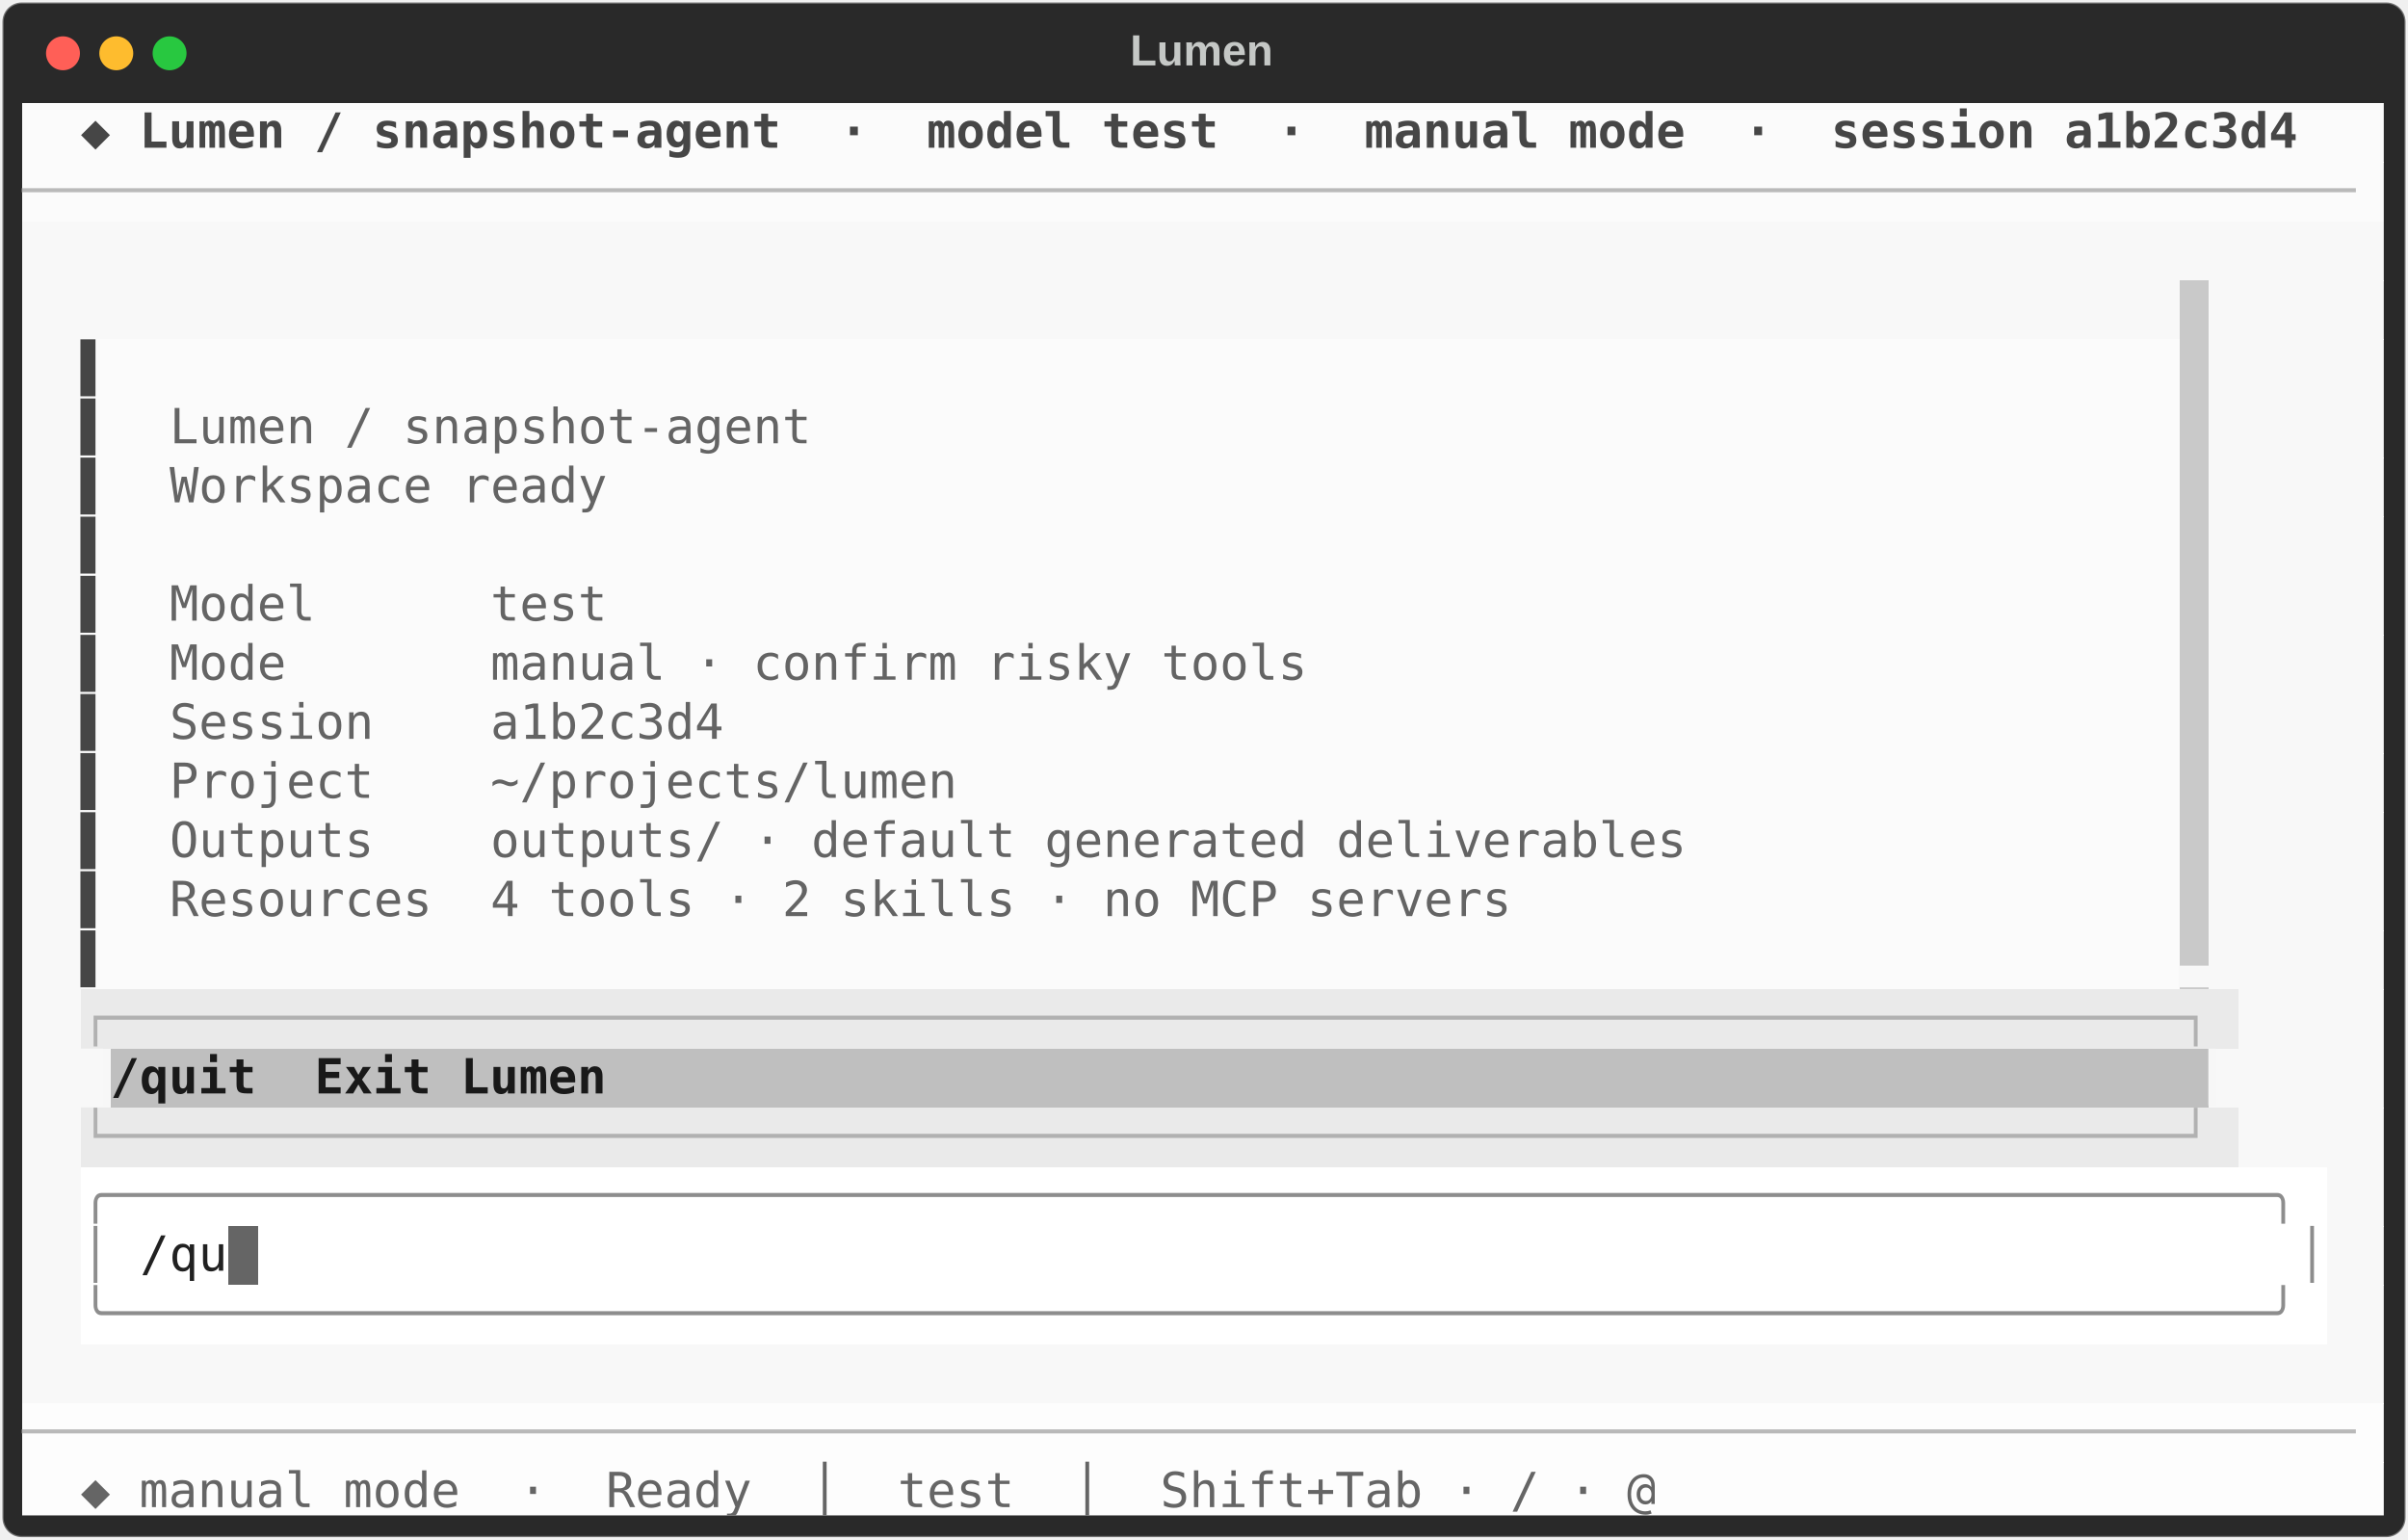
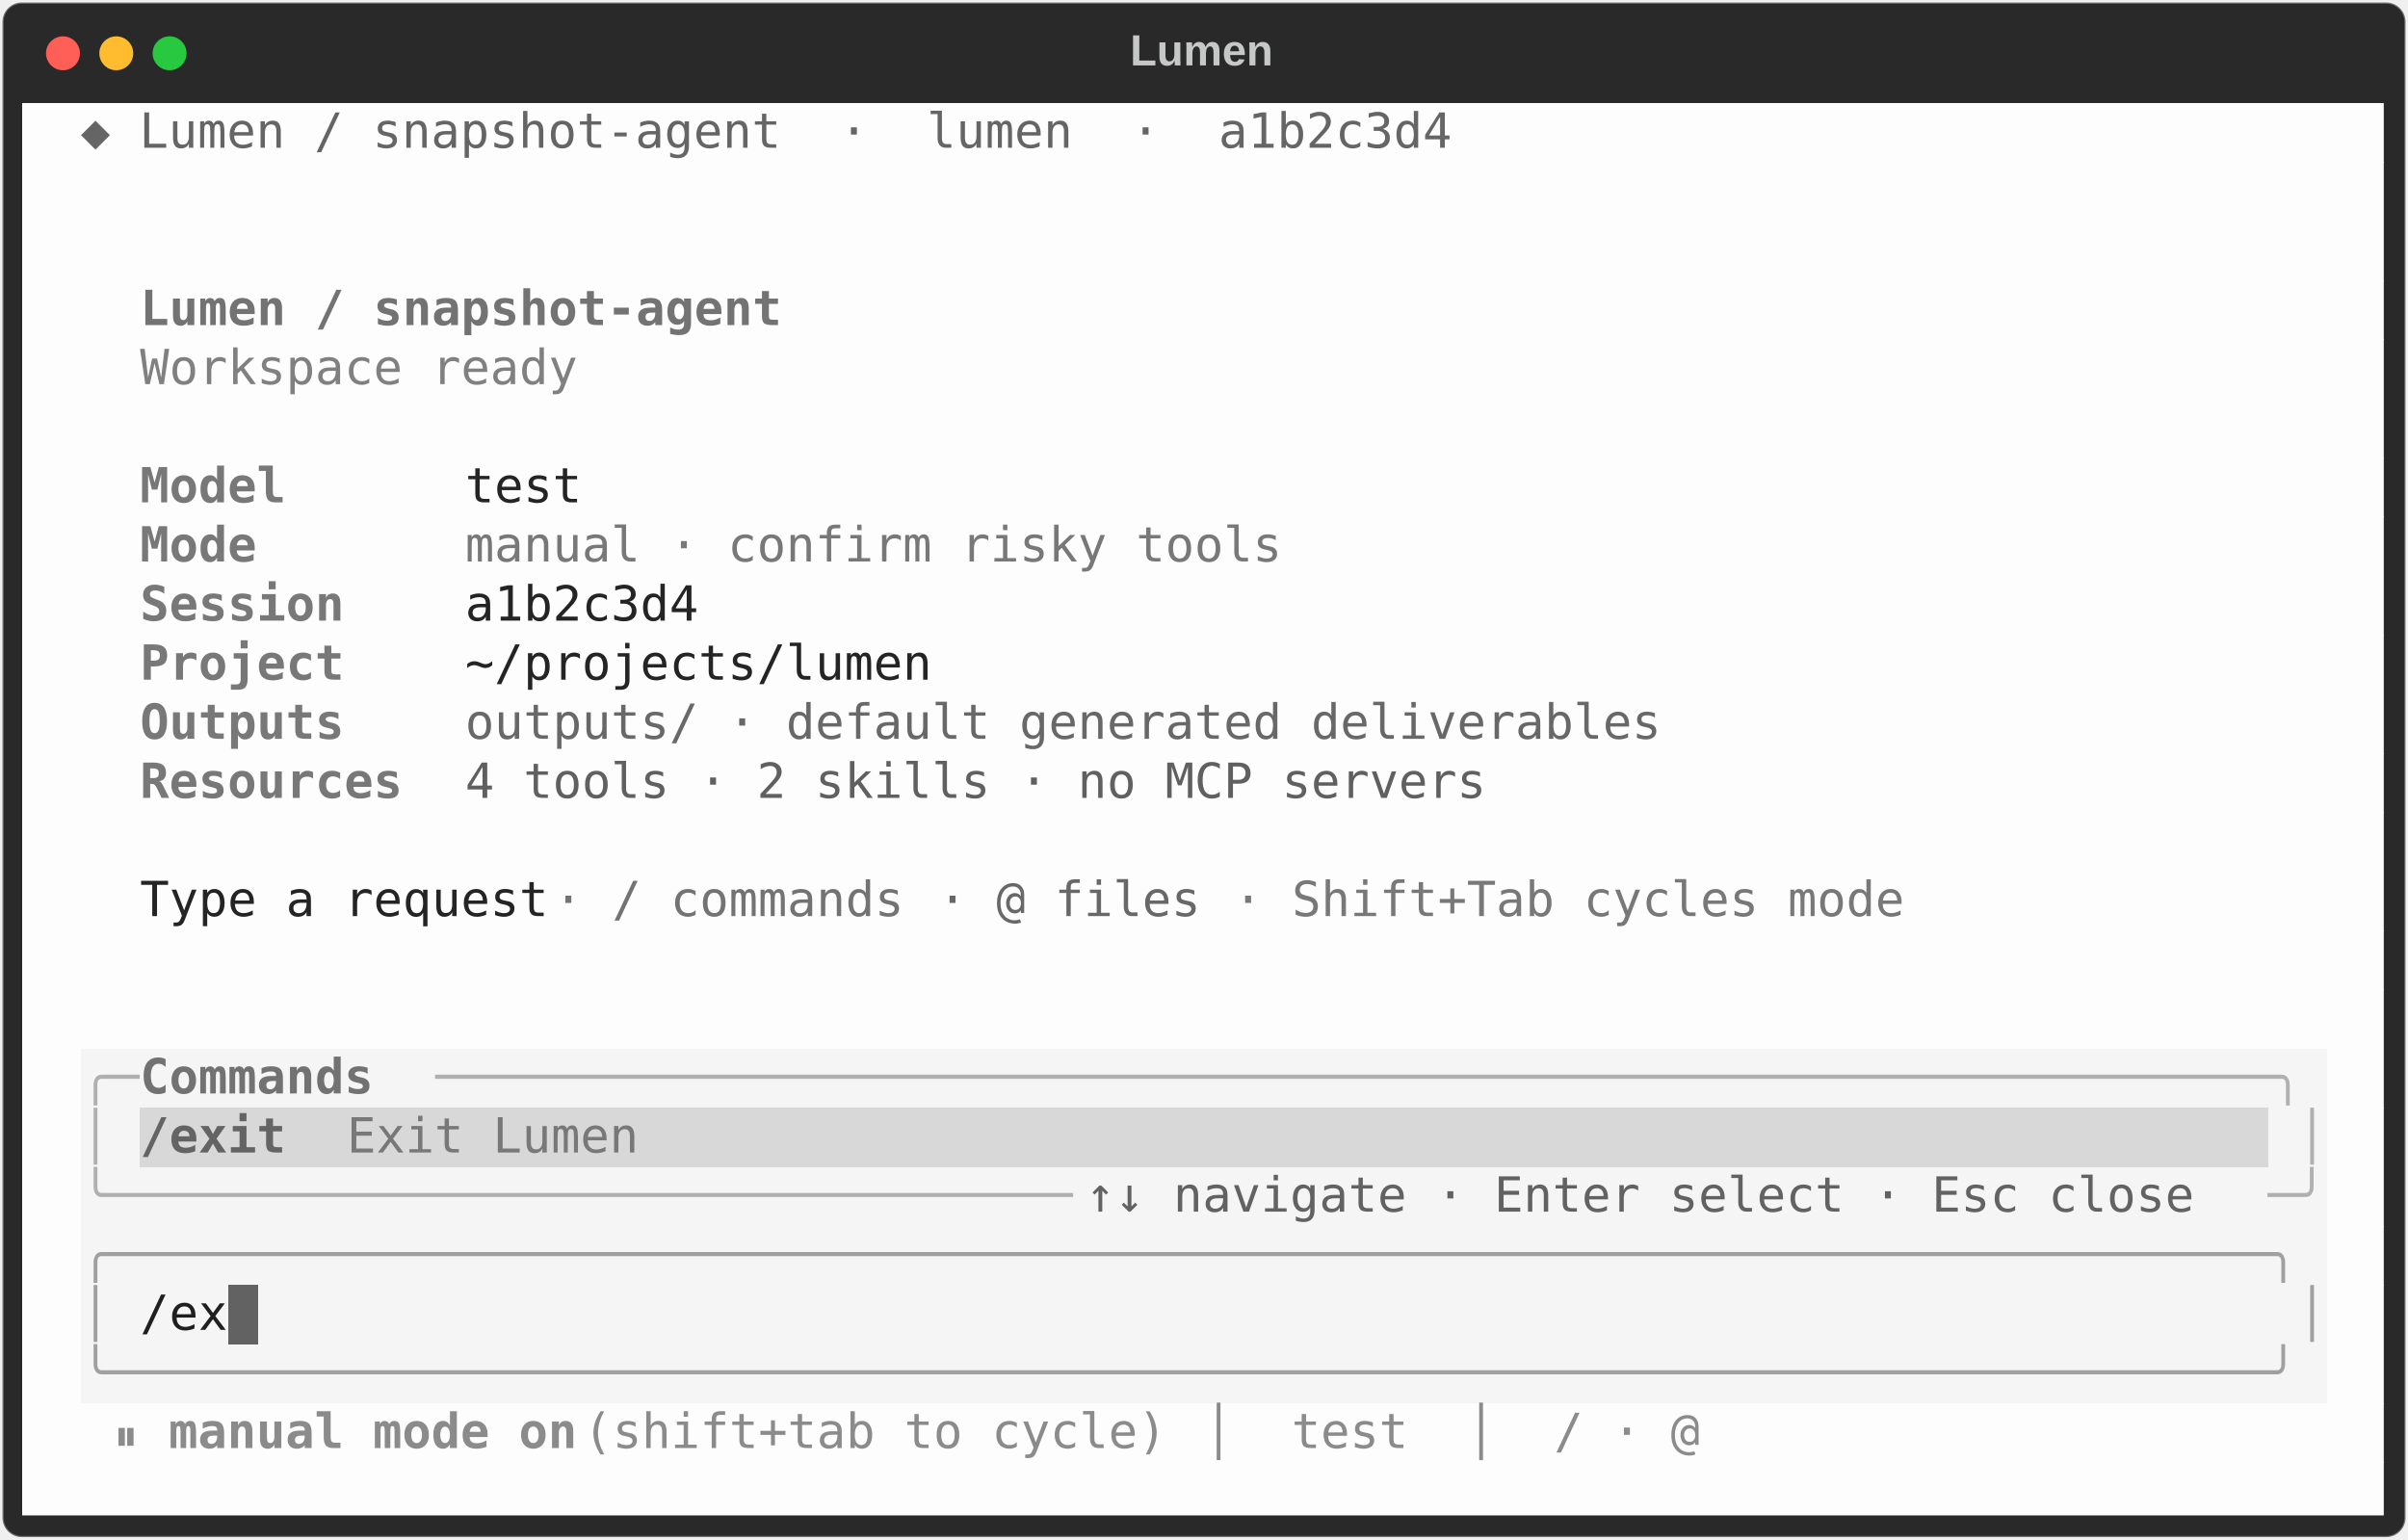
<svg xmlns="http://www.w3.org/2000/svg" class="rich-terminal" viewBox="0 0 994 635.6">
  <style>

    @font-face {
        font-family: "Fira Code";
        src: local("FiraCode-Regular"),
                url("https://cdnjs.cloudflare.com/ajax/libs/firacode/6.2.0/woff2/FiraCode-Regular.woff2") format("woff2"),
                url("https://cdnjs.cloudflare.com/ajax/libs/firacode/6.2.0/woff/FiraCode-Regular.woff") format("woff");
        font-style: normal;
        font-weight: 400;
    }
    @font-face {
        font-family: "Fira Code";
        src: local("FiraCode-Bold"),
                url("https://cdnjs.cloudflare.com/ajax/libs/firacode/6.2.0/woff2/FiraCode-Bold.woff2") format("woff2"),
                url("https://cdnjs.cloudflare.com/ajax/libs/firacode/6.2.0/woff/FiraCode-Bold.woff") format("woff");
        font-style: bold;
        font-weight: 700;
    }

    .terminal-matrix {
        font-family: Fira Code, monospace;
        font-size: 20px;
        line-height: 24.4px;
        font-variant-east-asian: full-width;
    }

    .terminal-title {
        font-size: 18px;
        font-weight: bold;
        font-family: arial;
    }

    .terminal-r1 { fill: #c5c8c6 }
- .terminal-r2 { fill: #464646;font-weight: bold }
- .terminal-r3 { fill: #b9b9b9 }
- .terminal-r4 { fill: #f8f8f8 }
- .terminal-r5 { fill: #464646 }
- .terminal-r6 { fill: #646464 }
- .terminal-r7 { fill: #b1b1b1 }
- .terminal-r8 { fill: #191919;font-weight: bold }
- .terminal-r9 { fill: #f7f7f7 }
- .terminal-r10 { fill: #8d8d8d }
- .terminal-r11 { fill: #212121 }
- .terminal-r12 { fill: #efefef }
- .terminal-r13 { fill: #656565 }
+ .terminal-r2 { fill: #656565 }
+ .terminal-r3 { fill: #737373;font-weight: bold }
+ .terminal-r4 { fill: #808080 }
+ .terminal-r5 { fill: #787878;font-weight: bold }
+ .terminal-r6 { fill: #242424 }
+ .terminal-r7 { fill: #787878 }
+ .terminal-r8 { fill: #686868 }
+ .terminal-r9 { fill: #606060 }
+ .terminal-r10 { fill: #737373 }
+ .terminal-r11 { fill: #b0b0b0 }
+ .terminal-r12 { fill: #727272;font-weight: bold }
+ .terminal-r13 { fill: #646464;font-weight: bold }
+ .terminal-r14 { fill: #1b1b1b }
+ .terminal-r15 { fill: #626262 }
+ .terminal-r16 { fill: #a0a0a0 }
+ .terminal-r17 { fill: #1f1f1f }
+ .terminal-r18 { fill: #efefef }
+ .terminal-r19 { fill: #8b8b8b;font-weight: bold }
+ .terminal-r20 { fill: #8b8b8b }
    </style>
  <defs>
    <clipPath id="terminal-clip-terminal">
      <rect x="0" y="0" width="975.0" height="584.6" />
    </clipPath>
    <clipPath id="terminal-line-0">
      <rect x="0" y="1.5" width="976" height="24.65" />
    </clipPath>
    <clipPath id="terminal-line-1">
      <rect x="0" y="25.9" width="976" height="24.65" />
    </clipPath>
    <clipPath id="terminal-line-2">
      <rect x="0" y="50.3" width="976" height="24.65" />
    </clipPath>
    <clipPath id="terminal-line-3">
      <rect x="0" y="74.7" width="976" height="24.65" />
    </clipPath>
    <clipPath id="terminal-line-4">
      <rect x="0" y="99.1" width="976" height="24.65" />
    </clipPath>
    <clipPath id="terminal-line-5">
      <rect x="0" y="123.5" width="976" height="24.65" />
    </clipPath>
    <clipPath id="terminal-line-6">
      <rect x="0" y="147.9" width="976" height="24.65" />
    </clipPath>
    <clipPath id="terminal-line-7">
      <rect x="0" y="172.3" width="976" height="24.65" />
    </clipPath>
    <clipPath id="terminal-line-8">
      <rect x="0" y="196.7" width="976" height="24.65" />
    </clipPath>
    <clipPath id="terminal-line-9">
      <rect x="0" y="221.1" width="976" height="24.65" />
    </clipPath>
    <clipPath id="terminal-line-10">
      <rect x="0" y="245.5" width="976" height="24.65" />
    </clipPath>
    <clipPath id="terminal-line-11">
      <rect x="0" y="269.9" width="976" height="24.65" />
    </clipPath>
    <clipPath id="terminal-line-12">
      <rect x="0" y="294.3" width="976" height="24.65" />
    </clipPath>
    <clipPath id="terminal-line-13">
      <rect x="0" y="318.7" width="976" height="24.65" />
    </clipPath>
    <clipPath id="terminal-line-14">
      <rect x="0" y="343.1" width="976" height="24.65" />
    </clipPath>
    <clipPath id="terminal-line-15">
      <rect x="0" y="367.5" width="976" height="24.65" />
    </clipPath>
    <clipPath id="terminal-line-16">
      <rect x="0" y="391.9" width="976" height="24.65" />
    </clipPath>
    <clipPath id="terminal-line-17">
      <rect x="0" y="416.3" width="976" height="24.65" />
    </clipPath>
    <clipPath id="terminal-line-18">
      <rect x="0" y="440.7" width="976" height="24.65" />
    </clipPath>
    <clipPath id="terminal-line-19">
      <rect x="0" y="465.1" width="976" height="24.65" />
    </clipPath>
    <clipPath id="terminal-line-20">
      <rect x="0" y="489.5" width="976" height="24.65" />
    </clipPath>
    <clipPath id="terminal-line-21">
      <rect x="0" y="513.9" width="976" height="24.65" />
    </clipPath>
    <clipPath id="terminal-line-22">
      <rect x="0" y="538.3" width="976" height="24.65" />
    </clipPath>
  </defs>
  <rect fill="#292929" stroke="rgba(255,255,255,0.35)" stroke-width="1" x="1" y="1" width="992" height="633.6" rx="8" />
  <text class="terminal-title" fill="#c5c8c6" text-anchor="middle" x="496" y="27">Lumen</text>
  <g transform="translate(26,22)">
    <circle cx="0" cy="0" r="7" fill="#ff5f57" />
    <circle cx="22" cy="0" r="7" fill="#febc2e" />
    <circle cx="44" cy="0" r="7" fill="#28c840" />
  </g>
  <g transform="translate(9, 41)" clip-path="url(#terminal-clip-terminal)">
-     <rect fill="#fbfbfb" x="0" y="1.5" width="24.4" height="24.65" shape-rendering="crispEdges" />
-     <rect fill="#fbfbfb" x="24.4" y="1.5" width="927.2" height="24.65" shape-rendering="crispEdges" />
-     <rect fill="#fbfbfb" x="951.6" y="1.5" width="24.4" height="24.65" shape-rendering="crispEdges" />
-     <rect fill="#fbfbfb" x="0" y="25.9" width="976" height="24.65" shape-rendering="crispEdges" />
-     <rect fill="#f8f8f8" x="0" y="50.3" width="976" height="24.65" shape-rendering="crispEdges" />
-     <rect fill="#f8f8f8" x="0" y="74.7" width="890.6" height="24.65" shape-rendering="crispEdges" />
-     <rect fill="#c9c9c9" x="890.6" y="74.7" width="12.2" height="24.65" shape-rendering="crispEdges" />
-     <rect fill="#f8f8f8" x="902.8" y="74.7" width="73.2" height="24.65" shape-rendering="crispEdges" />
-     <rect fill="#f8f8f8" x="0" y="99.1" width="24.4" height="24.65" shape-rendering="crispEdges" />
-     <rect fill="#fbfbfb" x="24.4" y="99.1" width="12.2" height="24.65" shape-rendering="crispEdges" />
-     <rect fill="#fbfbfb" x="36.6" y="99.1" width="854" height="24.65" shape-rendering="crispEdges" />
-     <rect fill="#c9c9c9" x="890.6" y="99.1" width="12.2" height="24.65" shape-rendering="crispEdges" />
-     <rect fill="#f8f8f8" x="902.8" y="99.1" width="73.2" height="24.65" shape-rendering="crispEdges" />
-     <rect fill="#f8f8f8" x="0" y="123.5" width="24.4" height="24.65" shape-rendering="crispEdges" />
-     <rect fill="#fbfbfb" x="24.4" y="123.5" width="12.2" height="24.65" shape-rendering="crispEdges" />
-     <rect fill="#fbfbfb" x="36.6" y="123.5" width="24.4" height="24.65" shape-rendering="crispEdges" />
-     <rect fill="#fbfbfb" x="61" y="123.5" width="268.4" height="24.65" shape-rendering="crispEdges" />
-     <rect fill="#fbfbfb" x="329.4" y="123.5" width="561.2" height="24.65" shape-rendering="crispEdges" />
-     <rect fill="#c9c9c9" x="890.6" y="123.5" width="12.2" height="24.65" shape-rendering="crispEdges" />
-     <rect fill="#f8f8f8" x="902.8" y="123.5" width="73.2" height="24.65" shape-rendering="crispEdges" />
-     <rect fill="#f8f8f8" x="0" y="147.9" width="24.4" height="24.65" shape-rendering="crispEdges" />
-     <rect fill="#fbfbfb" x="24.4" y="147.9" width="12.2" height="24.65" shape-rendering="crispEdges" />
-     <rect fill="#fbfbfb" x="36.6" y="147.9" width="24.4" height="24.65" shape-rendering="crispEdges" />
-     <rect fill="#fbfbfb" x="61" y="147.9" width="183" height="24.65" shape-rendering="crispEdges" />
-     <rect fill="#fbfbfb" x="244" y="147.9" width="646.6" height="24.65" shape-rendering="crispEdges" />
-     <rect fill="#c9c9c9" x="890.6" y="147.9" width="12.2" height="24.65" shape-rendering="crispEdges" />
-     <rect fill="#f8f8f8" x="902.8" y="147.9" width="73.2" height="24.65" shape-rendering="crispEdges" />
-     <rect fill="#f8f8f8" x="0" y="172.3" width="24.4" height="24.65" shape-rendering="crispEdges" />
-     <rect fill="#fbfbfb" x="24.4" y="172.3" width="12.2" height="24.65" shape-rendering="crispEdges" />
-     <rect fill="#fbfbfb" x="36.6" y="172.3" width="24.4" height="24.65" shape-rendering="crispEdges" />
-     <rect fill="#fbfbfb" x="61" y="172.3" width="0" height="24.65" shape-rendering="crispEdges" />
-     <rect fill="#fbfbfb" x="61" y="172.3" width="829.6" height="24.65" shape-rendering="crispEdges" />
-     <rect fill="#c9c9c9" x="890.6" y="172.3" width="12.2" height="24.65" shape-rendering="crispEdges" />
-     <rect fill="#f8f8f8" x="902.8" y="172.3" width="73.2" height="24.65" shape-rendering="crispEdges" />
-     <rect fill="#f8f8f8" x="0" y="196.7" width="24.4" height="24.65" shape-rendering="crispEdges" />
-     <rect fill="#fbfbfb" x="24.4" y="196.7" width="12.2" height="24.65" shape-rendering="crispEdges" />
-     <rect fill="#fbfbfb" x="36.6" y="196.7" width="24.4" height="24.65" shape-rendering="crispEdges" />
-     <rect fill="#fbfbfb" x="61" y="196.7" width="183" height="24.65" shape-rendering="crispEdges" />
-     <rect fill="#fbfbfb" x="244" y="196.7" width="646.6" height="24.65" shape-rendering="crispEdges" />
-     <rect fill="#c9c9c9" x="890.6" y="196.7" width="12.2" height="24.65" shape-rendering="crispEdges" />
-     <rect fill="#f8f8f8" x="902.8" y="196.7" width="73.2" height="24.65" shape-rendering="crispEdges" />
-     <rect fill="#f8f8f8" x="0" y="221.1" width="24.4" height="24.65" shape-rendering="crispEdges" />
-     <rect fill="#fbfbfb" x="24.4" y="221.1" width="12.2" height="24.65" shape-rendering="crispEdges" />
-     <rect fill="#fbfbfb" x="36.6" y="221.1" width="24.4" height="24.65" shape-rendering="crispEdges" />
-     <rect fill="#fbfbfb" x="61" y="221.1" width="475.8" height="24.65" shape-rendering="crispEdges" />
-     <rect fill="#fbfbfb" x="536.8" y="221.1" width="353.8" height="24.65" shape-rendering="crispEdges" />
-     <rect fill="#c9c9c9" x="890.6" y="221.1" width="12.2" height="24.65" shape-rendering="crispEdges" />
-     <rect fill="#f8f8f8" x="902.8" y="221.1" width="73.2" height="24.65" shape-rendering="crispEdges" />
-     <rect fill="#f8f8f8" x="0" y="245.5" width="24.4" height="24.65" shape-rendering="crispEdges" />
-     <rect fill="#fbfbfb" x="24.4" y="245.5" width="12.2" height="24.65" shape-rendering="crispEdges" />
-     <rect fill="#fbfbfb" x="36.6" y="245.5" width="24.4" height="24.65" shape-rendering="crispEdges" />
-     <rect fill="#fbfbfb" x="61" y="245.5" width="231.8" height="24.65" shape-rendering="crispEdges" />
-     <rect fill="#fbfbfb" x="292.8" y="245.5" width="597.8" height="24.65" shape-rendering="crispEdges" />
-     <rect fill="#c9c9c9" x="890.6" y="245.5" width="12.2" height="24.65" shape-rendering="crispEdges" />
-     <rect fill="#f8f8f8" x="902.8" y="245.5" width="73.2" height="24.65" shape-rendering="crispEdges" />
-     <rect fill="#f8f8f8" x="0" y="269.9" width="24.4" height="24.65" shape-rendering="crispEdges" />
-     <rect fill="#fbfbfb" x="24.4" y="269.9" width="12.2" height="24.65" shape-rendering="crispEdges" />
-     <rect fill="#fbfbfb" x="36.6" y="269.9" width="24.4" height="24.65" shape-rendering="crispEdges" />
-     <rect fill="#fbfbfb" x="61" y="269.9" width="329.4" height="24.65" shape-rendering="crispEdges" />
-     <rect fill="#fbfbfb" x="390.4" y="269.9" width="500.2" height="24.65" shape-rendering="crispEdges" />
-     <rect fill="#c9c9c9" x="890.6" y="269.9" width="12.2" height="24.65" shape-rendering="crispEdges" />
-     <rect fill="#f8f8f8" x="902.8" y="269.9" width="73.2" height="24.65" shape-rendering="crispEdges" />
-     <rect fill="#f8f8f8" x="0" y="294.3" width="24.4" height="24.65" shape-rendering="crispEdges" />
-     <rect fill="#fbfbfb" x="24.4" y="294.3" width="12.2" height="24.65" shape-rendering="crispEdges" />
-     <rect fill="#fbfbfb" x="36.6" y="294.3" width="24.4" height="24.65" shape-rendering="crispEdges" />
-     <rect fill="#fbfbfb" x="61" y="294.3" width="634.4" height="24.65" shape-rendering="crispEdges" />
-     <rect fill="#fbfbfb" x="695.4" y="294.3" width="195.2" height="24.65" shape-rendering="crispEdges" />
-     <rect fill="#c9c9c9" x="890.6" y="294.3" width="12.2" height="24.65" shape-rendering="crispEdges" />
-     <rect fill="#f8f8f8" x="902.8" y="294.3" width="73.2" height="24.65" shape-rendering="crispEdges" />
-     <rect fill="#f8f8f8" x="0" y="318.7" width="24.4" height="24.65" shape-rendering="crispEdges" />
-     <rect fill="#fbfbfb" x="24.4" y="318.7" width="12.2" height="24.65" shape-rendering="crispEdges" />
-     <rect fill="#fbfbfb" x="36.6" y="318.7" width="24.4" height="24.65" shape-rendering="crispEdges" />
-     <rect fill="#fbfbfb" x="61" y="318.7" width="561.2" height="24.65" shape-rendering="crispEdges" />
-     <rect fill="#fbfbfb" x="622.2" y="318.7" width="268.4" height="24.65" shape-rendering="crispEdges" />
-     <rect fill="#c9c9c9" x="890.6" y="318.7" width="12.2" height="24.65" shape-rendering="crispEdges" />
-     <rect fill="#f8f8f8" x="902.8" y="318.7" width="73.2" height="24.65" shape-rendering="crispEdges" />
-     <rect fill="#f8f8f8" x="0" y="343.1" width="24.4" height="24.65" shape-rendering="crispEdges" />
-     <rect fill="#fbfbfb" x="24.4" y="343.1" width="12.2" height="24.65" shape-rendering="crispEdges" />
-     <rect fill="#fbfbfb" x="36.6" y="343.1" width="24.4" height="24.65" shape-rendering="crispEdges" />
-     <rect fill="#fbfbfb" x="61" y="343.1" width="0" height="24.65" shape-rendering="crispEdges" />
-     <rect fill="#fbfbfb" x="61" y="343.1" width="829.6" height="24.65" shape-rendering="crispEdges" />
-     <rect fill="#c9c9c9" x="890.6" y="343.1" width="12.2" height="24.65" shape-rendering="crispEdges" />
-     <rect fill="#f8f8f8" x="902.8" y="343.1" width="73.2" height="24.65" shape-rendering="crispEdges" />
-     <rect fill="#f8f8f8" x="0" y="367.5" width="24.4" height="24.65" shape-rendering="crispEdges" />
-     <rect fill="#eaeaea" x="24.4" y="367.5" width="890.6" height="24.65" shape-rendering="crispEdges" />
-     <rect fill="#f8f8f8" x="915" y="367.5" width="61" height="24.65" shape-rendering="crispEdges" />
-     <rect fill="#f8f8f8" x="0" y="391.9" width="24.4" height="24.65" shape-rendering="crispEdges" />
-     <rect fill="#f7f7f7" x="24.4" y="391.9" width="12.2" height="24.65" shape-rendering="crispEdges" />
-     <rect fill="#bfbfbf" x="36.6" y="391.9" width="207.4" height="24.65" shape-rendering="crispEdges" />
-     <rect fill="#bfbfbf" x="244" y="391.9" width="658.8" height="24.65" shape-rendering="crispEdges" />
-     <rect fill="#f8f8f8" x="902.8" y="391.9" width="12.2" height="24.65" shape-rendering="crispEdges" />
-     <rect fill="#f8f8f8" x="915" y="391.9" width="61" height="24.65" shape-rendering="crispEdges" />
-     <rect fill="#f8f8f8" x="0" y="416.3" width="24.4" height="24.65" shape-rendering="crispEdges" />
-     <rect fill="#eaeaea" x="24.4" y="416.3" width="890.6" height="24.65" shape-rendering="crispEdges" />
-     <rect fill="#f8f8f8" x="915" y="416.3" width="61" height="24.65" shape-rendering="crispEdges" />
-     <rect fill="#f8f8f8" x="0" y="440.7" width="24.4" height="24.65" shape-rendering="crispEdges" />
-     <rect fill="#ffffff" x="24.4" y="440.7" width="927.2" height="24.65" shape-rendering="crispEdges" />
-     <rect fill="#f8f8f8" x="951.6" y="440.7" width="24.4" height="24.65" shape-rendering="crispEdges" />
-     <rect fill="#f8f8f8" x="0" y="465.1" width="24.4" height="24.65" shape-rendering="crispEdges" />
-     <rect fill="#ffffff" x="24.4" y="465.1" width="12.2" height="24.65" shape-rendering="crispEdges" />
-     <rect fill="#ffffff" x="36.6" y="465.1" width="12.2" height="24.65" shape-rendering="crispEdges" />
-     <rect fill="#ffffff" x="48.8" y="465.1" width="36.6" height="24.65" shape-rendering="crispEdges" />
-     <rect fill="#656565" x="85.4" y="465.1" width="12.2" height="24.65" shape-rendering="crispEdges" />
-     <rect fill="#ffffff" x="97.6" y="465.1" width="829.6" height="24.65" shape-rendering="crispEdges" />
-     <rect fill="#ffffff" x="927.2" y="465.1" width="12.2" height="24.65" shape-rendering="crispEdges" />
-     <rect fill="#ffffff" x="939.4" y="465.1" width="12.2" height="24.65" shape-rendering="crispEdges" />
-     <rect fill="#f8f8f8" x="951.6" y="465.1" width="24.4" height="24.65" shape-rendering="crispEdges" />
-     <rect fill="#f8f8f8" x="0" y="489.5" width="24.4" height="24.65" shape-rendering="crispEdges" />
-     <rect fill="#ffffff" x="24.4" y="489.5" width="927.2" height="24.65" shape-rendering="crispEdges" />
-     <rect fill="#f8f8f8" x="951.6" y="489.5" width="24.4" height="24.65" shape-rendering="crispEdges" />
-     <rect fill="#f8f8f8" x="0" y="513.9" width="976" height="24.65" shape-rendering="crispEdges" />
-     <rect fill="#fdfdfd" x="0" y="538.3" width="976" height="24.65" shape-rendering="crispEdges" />
-     <rect fill="#fdfdfd" x="0" y="562.7" width="24.4" height="24.65" shape-rendering="crispEdges" />
-     <rect fill="#fdfdfd" x="24.4" y="562.7" width="658.8" height="24.65" shape-rendering="crispEdges" />
-     <rect fill="#fdfdfd" x="683.2" y="562.7" width="292.8" height="24.65" shape-rendering="crispEdges" />
+     <rect fill="#fdfdfd" x="0" y="1.5" width="24.4" height="24.65" shape-rendering="crispEdges" />
+     <rect fill="#fdfdfd" x="24.4" y="1.5" width="573.4" height="24.65" shape-rendering="crispEdges" />
+     <rect fill="#fdfdfd" x="597.8" y="1.5" width="378.2" height="24.65" shape-rendering="crispEdges" />
+     <rect fill="#fdfdfd" x="0" y="25.9" width="976" height="24.65" shape-rendering="crispEdges" />
+     <rect fill="#fdfdfd" x="0" y="50.3" width="976" height="24.65" shape-rendering="crispEdges" />
+     <rect fill="#fdfdfd" x="0" y="74.7" width="48.8" height="24.65" shape-rendering="crispEdges" />
+     <rect fill="#fdfdfd" x="48.8" y="74.7" width="268.4" height="24.65" shape-rendering="crispEdges" />
+     <rect fill="#fdfdfd" x="317.2" y="74.7" width="658.8" height="24.65" shape-rendering="crispEdges" />
+     <rect fill="#fdfdfd" x="0" y="99.1" width="48.8" height="24.65" shape-rendering="crispEdges" />
+     <rect fill="#fdfdfd" x="48.8" y="99.1" width="183" height="24.65" shape-rendering="crispEdges" />
+     <rect fill="#fdfdfd" x="231.8" y="99.1" width="744.2" height="24.65" shape-rendering="crispEdges" />
+     <rect fill="#fdfdfd" x="0" y="123.5" width="48.8" height="24.65" shape-rendering="crispEdges" />
+     <rect fill="#fdfdfd" x="48.8" y="123.5" width="0" height="24.65" shape-rendering="crispEdges" />
+     <rect fill="#fdfdfd" x="48.8" y="123.5" width="927.2" height="24.65" shape-rendering="crispEdges" />
+     <rect fill="#fdfdfd" x="0" y="147.9" width="48.8" height="24.65" shape-rendering="crispEdges" />
+     <rect fill="#fdfdfd" x="48.8" y="147.9" width="134.2" height="24.65" shape-rendering="crispEdges" />
+     <rect fill="#fdfdfd" x="183" y="147.9" width="48.8" height="24.65" shape-rendering="crispEdges" />
+     <rect fill="#fdfdfd" x="231.8" y="147.9" width="744.2" height="24.65" shape-rendering="crispEdges" />
+     <rect fill="#fdfdfd" x="0" y="172.3" width="48.8" height="24.65" shape-rendering="crispEdges" />
+     <rect fill="#fdfdfd" x="48.8" y="172.3" width="134.2" height="24.65" shape-rendering="crispEdges" />
+     <rect fill="#fdfdfd" x="183" y="172.3" width="341.6" height="24.65" shape-rendering="crispEdges" />
+     <rect fill="#fdfdfd" x="524.6" y="172.3" width="451.4" height="24.65" shape-rendering="crispEdges" />
+     <rect fill="#fdfdfd" x="0" y="196.7" width="48.8" height="24.65" shape-rendering="crispEdges" />
+     <rect fill="#fdfdfd" x="48.8" y="196.7" width="134.2" height="24.65" shape-rendering="crispEdges" />
+     <rect fill="#fdfdfd" x="183" y="196.7" width="97.6" height="24.65" shape-rendering="crispEdges" />
+     <rect fill="#fdfdfd" x="280.6" y="196.7" width="695.4" height="24.65" shape-rendering="crispEdges" />
+     <rect fill="#fdfdfd" x="0" y="221.1" width="48.8" height="24.65" shape-rendering="crispEdges" />
+     <rect fill="#fdfdfd" x="48.8" y="221.1" width="134.2" height="24.65" shape-rendering="crispEdges" />
+     <rect fill="#fdfdfd" x="183" y="221.1" width="195.2" height="24.65" shape-rendering="crispEdges" />
+     <rect fill="#fdfdfd" x="378.2" y="221.1" width="597.8" height="24.65" shape-rendering="crispEdges" />
+     <rect fill="#fdfdfd" x="0" y="245.5" width="48.8" height="24.65" shape-rendering="crispEdges" />
+     <rect fill="#fdfdfd" x="48.8" y="245.5" width="134.2" height="24.65" shape-rendering="crispEdges" />
+     <rect fill="#fdfdfd" x="183" y="245.5" width="500.2" height="24.65" shape-rendering="crispEdges" />
+     <rect fill="#fdfdfd" x="683.2" y="245.5" width="292.8" height="24.65" shape-rendering="crispEdges" />
+     <rect fill="#fdfdfd" x="0" y="269.9" width="48.8" height="24.65" shape-rendering="crispEdges" />
+     <rect fill="#fdfdfd" x="48.8" y="269.9" width="134.2" height="24.65" shape-rendering="crispEdges" />
+     <rect fill="#fdfdfd" x="183" y="269.9" width="427" height="24.65" shape-rendering="crispEdges" />
+     <rect fill="#fdfdfd" x="610" y="269.9" width="366" height="24.65" shape-rendering="crispEdges" />
+     <rect fill="#fdfdfd" x="0" y="294.3" width="48.8" height="24.65" shape-rendering="crispEdges" />
+     <rect fill="#fdfdfd" x="48.8" y="294.3" width="0" height="24.65" shape-rendering="crispEdges" />
+     <rect fill="#fdfdfd" x="48.8" y="294.3" width="927.2" height="24.65" shape-rendering="crispEdges" />
+     <rect fill="#fdfdfd" x="0" y="318.7" width="48.8" height="24.65" shape-rendering="crispEdges" />
+     <rect fill="#fdfdfd" x="48.8" y="318.7" width="170.8" height="24.65" shape-rendering="crispEdges" />
+     <rect fill="#fdfdfd" x="219.6" y="318.7" width="158.6" height="24.65" shape-rendering="crispEdges" />
+     <rect fill="#fdfdfd" x="378.2" y="318.7" width="122" height="24.65" shape-rendering="crispEdges" />
+     <rect fill="#fdfdfd" x="500.2" y="318.7" width="292.8" height="24.65" shape-rendering="crispEdges" />
+     <rect fill="#fdfdfd" x="793" y="318.7" width="183" height="24.65" shape-rendering="crispEdges" />
+     <rect fill="#fdfdfd" x="0" y="343.1" width="976" height="24.65" shape-rendering="crispEdges" />
+     <rect fill="#fdfdfd" x="0" y="367.5" width="976" height="24.65" shape-rendering="crispEdges" />
+     <rect fill="#fdfdfd" x="0" y="391.9" width="24.4" height="24.65" shape-rendering="crispEdges" />
+     <rect fill="#f5f5f5" x="24.4" y="391.9" width="24.4" height="24.65" shape-rendering="crispEdges" />
+     <rect fill="#f5f5f5" x="48.8" y="391.9" width="122" height="24.65" shape-rendering="crispEdges" />
+     <rect fill="#f5f5f5" x="170.8" y="391.9" width="780.8" height="24.65" shape-rendering="crispEdges" />
+     <rect fill="#fdfdfd" x="951.6" y="391.9" width="24.4" height="24.65" shape-rendering="crispEdges" />
+     <rect fill="#fdfdfd" x="0" y="416.3" width="24.4" height="24.65" shape-rendering="crispEdges" />
+     <rect fill="#f5f5f5" x="24.4" y="416.3" width="12.2" height="24.65" shape-rendering="crispEdges" />
+     <rect fill="#f5f5f5" x="36.6" y="416.3" width="12.2" height="24.65" shape-rendering="crispEdges" />
+     <rect fill="#d8d8d8" x="48.8" y="416.3" width="61" height="24.65" shape-rendering="crispEdges" />
+     <rect fill="#d8d8d8" x="109.8" y="416.3" width="24.4" height="24.65" shape-rendering="crispEdges" />
+     <rect fill="#d8d8d8" x="134.2" y="416.3" width="122" height="24.65" shape-rendering="crispEdges" />
+     <rect fill="#d8d8d8" x="256.2" y="416.3" width="671" height="24.65" shape-rendering="crispEdges" />
+     <rect fill="#f5f5f5" x="927.2" y="416.3" width="12.2" height="24.65" shape-rendering="crispEdges" />
+     <rect fill="#f5f5f5" x="939.4" y="416.3" width="12.2" height="24.65" shape-rendering="crispEdges" />
+     <rect fill="#fdfdfd" x="951.6" y="416.3" width="24.4" height="24.65" shape-rendering="crispEdges" />
+     <rect fill="#fdfdfd" x="0" y="440.7" width="24.4" height="24.65" shape-rendering="crispEdges" />
+     <rect fill="#f5f5f5" x="24.4" y="440.7" width="414.8" height="24.65" shape-rendering="crispEdges" />
+     <rect fill="#f5f5f5" x="439.2" y="440.7" width="488" height="24.65" shape-rendering="crispEdges" />
+     <rect fill="#f5f5f5" x="927.2" y="440.7" width="24.4" height="24.65" shape-rendering="crispEdges" />
+     <rect fill="#fdfdfd" x="951.6" y="440.7" width="24.4" height="24.65" shape-rendering="crispEdges" />
+     <rect fill="#fdfdfd" x="0" y="465.1" width="24.4" height="24.65" shape-rendering="crispEdges" />
+     <rect fill="#f5f5f5" x="24.4" y="465.1" width="927.2" height="24.65" shape-rendering="crispEdges" />
+     <rect fill="#fdfdfd" x="951.6" y="465.1" width="24.4" height="24.65" shape-rendering="crispEdges" />
+     <rect fill="#fdfdfd" x="0" y="489.5" width="24.4" height="24.65" shape-rendering="crispEdges" />
+     <rect fill="#f5f5f5" x="24.4" y="489.5" width="12.2" height="24.65" shape-rendering="crispEdges" />
+     <rect fill="#f5f5f5" x="36.6" y="489.5" width="12.2" height="24.65" shape-rendering="crispEdges" />
+     <rect fill="#f5f5f5" x="48.8" y="489.5" width="36.6" height="24.65" shape-rendering="crispEdges" />
+     <rect fill="#626262" x="85.4" y="489.5" width="12.2" height="24.65" shape-rendering="crispEdges" />
+     <rect fill="#f5f5f5" x="97.6" y="489.5" width="829.6" height="24.65" shape-rendering="crispEdges" />
+     <rect fill="#f5f5f5" x="927.2" y="489.5" width="12.2" height="24.65" shape-rendering="crispEdges" />
+     <rect fill="#f5f5f5" x="939.4" y="489.5" width="12.2" height="24.65" shape-rendering="crispEdges" />
+     <rect fill="#fdfdfd" x="951.6" y="489.5" width="24.4" height="24.65" shape-rendering="crispEdges" />
+     <rect fill="#fdfdfd" x="0" y="513.9" width="24.4" height="24.65" shape-rendering="crispEdges" />
+     <rect fill="#f5f5f5" x="24.4" y="513.9" width="927.2" height="24.65" shape-rendering="crispEdges" />
+     <rect fill="#fdfdfd" x="951.6" y="513.9" width="24.4" height="24.65" shape-rendering="crispEdges" />
+     <rect fill="#fdfdfd" x="0" y="538.3" width="36.6" height="24.65" shape-rendering="crispEdges" />
+     <rect fill="#fdfdfd" x="36.6" y="538.3" width="195.2" height="24.65" shape-rendering="crispEdges" />
+     <rect fill="#fdfdfd" x="231.8" y="538.3" width="256.2" height="24.65" shape-rendering="crispEdges" />
+     <rect fill="#fdfdfd" x="488" y="538.3" width="231.8" height="24.65" shape-rendering="crispEdges" />
+     <rect fill="#fdfdfd" x="719.8" y="538.3" width="256.2" height="24.65" shape-rendering="crispEdges" />
+     <rect fill="#fdfdfd" x="0" y="562.7" width="976" height="24.65" shape-rendering="crispEdges" />
    <g class="terminal-matrix">
-       <text class="terminal-r2" x="24.4" y="20" textLength="927.2" clip-path="url(#terminal-line-0)">◆ Lumen / snapshot-agent  ·  model test  ·  manual mode  ·  session a1b2c3d4</text>
+       <text class="terminal-r2" x="24.4" y="20" textLength="573.4" clip-path="url(#terminal-line-0)">◆ Lumen / snapshot-agent  ·  lumen  ·  a1b2c3d4</text>
      <text class="terminal-r1" x="976" y="20" textLength="12.2" clip-path="url(#terminal-line-0)">
</text>
-       <text class="terminal-r3" x="0" y="44.4" textLength="976" clip-path="url(#terminal-line-1)">────────────────────────────────────────────────────────────────────────────────</text>
      <text class="terminal-r1" x="976" y="44.4" textLength="12.2" clip-path="url(#terminal-line-1)">
</text>
      <text class="terminal-r1" x="976" y="68.8" textLength="12.2" clip-path="url(#terminal-line-2)">
</text>
+       <text class="terminal-r3" x="48.8" y="93.2" textLength="268.4" clip-path="url(#terminal-line-3)">Lumen / snapshot-agent</text>
      <text class="terminal-r1" x="976" y="93.2" textLength="12.2" clip-path="url(#terminal-line-3)">
</text>
-       <text class="terminal-r5" x="24.4" y="117.6" textLength="12.2" clip-path="url(#terminal-line-4)">▌</text>
+       <text class="terminal-r4" x="48.8" y="117.6" textLength="183" clip-path="url(#terminal-line-4)">Workspace ready</text>
      <text class="terminal-r1" x="976" y="117.6" textLength="12.2" clip-path="url(#terminal-line-4)">
</text>
-       <text class="terminal-r5" x="24.4" y="142" textLength="12.2" clip-path="url(#terminal-line-5)">▌</text>
-       <text class="terminal-r6" x="61" y="142" textLength="268.4" clip-path="url(#terminal-line-5)">Lumen / snapshot-agent</text>
      <text class="terminal-r1" x="976" y="142" textLength="12.2" clip-path="url(#terminal-line-5)">
</text>
-       <text class="terminal-r5" x="24.4" y="166.4" textLength="12.2" clip-path="url(#terminal-line-6)">▌</text>
-       <text class="terminal-r6" x="61" y="166.4" textLength="183" clip-path="url(#terminal-line-6)">Workspace ready</text>
+       <text class="terminal-r5" x="48.8" y="166.4" textLength="134.2" clip-path="url(#terminal-line-6)">Model      </text>
+       <text class="terminal-r6" x="183" y="166.4" textLength="48.8" clip-path="url(#terminal-line-6)">test</text>
      <text class="terminal-r1" x="976" y="166.4" textLength="12.2" clip-path="url(#terminal-line-6)">
</text>
-       <text class="terminal-r5" x="24.4" y="190.8" textLength="12.2" clip-path="url(#terminal-line-7)">▌</text>
+       <text class="terminal-r5" x="48.8" y="190.8" textLength="134.2" clip-path="url(#terminal-line-7)">Mode       </text>
+       <text class="terminal-r7" x="183" y="190.8" textLength="341.6" clip-path="url(#terminal-line-7)">manual · confirm risky tools</text>
      <text class="terminal-r1" x="976" y="190.8" textLength="12.2" clip-path="url(#terminal-line-7)">
</text>
-       <text class="terminal-r5" x="24.4" y="215.2" textLength="12.2" clip-path="url(#terminal-line-8)">▌</text>
-       <text class="terminal-r6" x="61" y="215.2" textLength="183" clip-path="url(#terminal-line-8)">Model      test</text>
+       <text class="terminal-r5" x="48.8" y="215.2" textLength="134.2" clip-path="url(#terminal-line-8)">Session    </text>
+       <text class="terminal-r6" x="183" y="215.2" textLength="97.6" clip-path="url(#terminal-line-8)">a1b2c3d4</text>
      <text class="terminal-r1" x="976" y="215.2" textLength="12.2" clip-path="url(#terminal-line-8)">
</text>
-       <text class="terminal-r5" x="24.4" y="239.6" textLength="12.2" clip-path="url(#terminal-line-9)">▌</text>
-       <text class="terminal-r6" x="61" y="239.6" textLength="475.8" clip-path="url(#terminal-line-9)">Mode       manual · confirm risky tools</text>
+       <text class="terminal-r5" x="48.8" y="239.6" textLength="134.2" clip-path="url(#terminal-line-9)">Project    </text>
+       <text class="terminal-r6" x="183" y="239.6" textLength="195.2" clip-path="url(#terminal-line-9)">~/projects/lumen</text>
      <text class="terminal-r1" x="976" y="239.6" textLength="12.2" clip-path="url(#terminal-line-9)">
</text>
-       <text class="terminal-r5" x="24.4" y="264" textLength="12.2" clip-path="url(#terminal-line-10)">▌</text>
-       <text class="terminal-r6" x="61" y="264" textLength="231.8" clip-path="url(#terminal-line-10)">Session    a1b2c3d4</text>
+       <text class="terminal-r5" x="48.8" y="264" textLength="134.2" clip-path="url(#terminal-line-10)">Outputs    </text>
+       <text class="terminal-r8" x="183" y="264" textLength="500.2" clip-path="url(#terminal-line-10)">outputs/ · default generated deliverables</text>
      <text class="terminal-r1" x="976" y="264" textLength="12.2" clip-path="url(#terminal-line-10)">
</text>
-       <text class="terminal-r5" x="24.4" y="288.4" textLength="12.2" clip-path="url(#terminal-line-11)">▌</text>
-       <text class="terminal-r6" x="61" y="288.4" textLength="329.4" clip-path="url(#terminal-line-11)">Project    ~/projects/lumen</text>
+       <text class="terminal-r5" x="48.8" y="288.4" textLength="134.2" clip-path="url(#terminal-line-11)">Resources  </text>
+       <text class="terminal-r9" x="183" y="288.4" textLength="427" clip-path="url(#terminal-line-11)">4 tools · 2 skills · no MCP servers</text>
      <text class="terminal-r1" x="976" y="288.4" textLength="12.2" clip-path="url(#terminal-line-11)">
</text>
-       <text class="terminal-r5" x="24.4" y="312.8" textLength="12.2" clip-path="url(#terminal-line-12)">▌</text>
-       <text class="terminal-r6" x="61" y="312.8" textLength="634.4" clip-path="url(#terminal-line-12)">Outputs    outputs/ · default generated deliverables</text>
      <text class="terminal-r1" x="976" y="312.8" textLength="12.2" clip-path="url(#terminal-line-12)">
</text>
-       <text class="terminal-r5" x="24.4" y="337.2" textLength="12.2" clip-path="url(#terminal-line-13)">▌</text>
-       <text class="terminal-r6" x="61" y="337.2" textLength="561.2" clip-path="url(#terminal-line-13)">Resources  4 tools · 2 skills · no MCP servers</text>
+       <text class="terminal-r6" x="48.8" y="337.2" textLength="170.8" clip-path="url(#terminal-line-13)">Type a request</text>
+       <text class="terminal-r10" x="219.6" y="337.2" textLength="158.6" clip-path="url(#terminal-line-13)"> · / commands</text>
+       <text class="terminal-r8" x="378.2" y="337.2" textLength="122" clip-path="url(#terminal-line-13)"> · @ files</text>
+       <text class="terminal-r7" x="500.2" y="337.2" textLength="292.8" clip-path="url(#terminal-line-13)"> · Shift+Tab cycles mode</text>
      <text class="terminal-r1" x="976" y="337.2" textLength="12.2" clip-path="url(#terminal-line-13)">
</text>
-       <text class="terminal-r5" x="24.4" y="361.6" textLength="12.2" clip-path="url(#terminal-line-14)">▌</text>
-       <text class="terminal-r4" x="890.6" y="361.6" textLength="12.2" clip-path="url(#terminal-line-14)">▃</text>
      <text class="terminal-r1" x="976" y="361.6" textLength="12.2" clip-path="url(#terminal-line-14)">
</text>
-       <text class="terminal-r7" x="24.4" y="386" textLength="890.6" clip-path="url(#terminal-line-15)">┌───────────────────────────────────────────────────────────────────────┐</text>
      <text class="terminal-r1" x="976" y="386" textLength="12.2" clip-path="url(#terminal-line-15)">
</text>
-       <text class="terminal-r4" x="24.4" y="410.4" textLength="12.2" clip-path="url(#terminal-line-16)">▊</text>
-       <text class="terminal-r8" x="36.6" y="410.4" textLength="207.4" clip-path="url(#terminal-line-16)">/quit  Exit Lumen</text>
-       <text class="terminal-r9" x="902.8" y="410.4" textLength="12.2" clip-path="url(#terminal-line-16)">▎</text>
+       <text class="terminal-r11" x="24.4" y="410.4" textLength="24.4" clip-path="url(#terminal-line-16)">╭─</text>
+       <text class="terminal-r12" x="48.8" y="410.4" textLength="122" clip-path="url(#terminal-line-16)"> Commands </text>
+       <text class="terminal-r11" x="170.8" y="410.4" textLength="780.8" clip-path="url(#terminal-line-16)">───────────────────────────────────────────────────────────────╮</text>
      <text class="terminal-r1" x="976" y="410.4" textLength="12.2" clip-path="url(#terminal-line-16)">
</text>
-       <text class="terminal-r7" x="24.4" y="434.8" textLength="890.6" clip-path="url(#terminal-line-17)">└───────────────────────────────────────────────────────────────────────┘</text>
+       <text class="terminal-r11" x="24.4" y="434.8" textLength="12.2" clip-path="url(#terminal-line-17)">│</text>
+       <text class="terminal-r13" x="48.8" y="434.8" textLength="61" clip-path="url(#terminal-line-17)">/exit</text>
+       <text class="terminal-r7" x="134.2" y="434.8" textLength="122" clip-path="url(#terminal-line-17)">Exit Lumen</text>
+       <text class="terminal-r11" x="939.4" y="434.8" textLength="12.2" clip-path="url(#terminal-line-17)">│</text>
      <text class="terminal-r1" x="976" y="434.8" textLength="12.2" clip-path="url(#terminal-line-17)">
</text>
-       <text class="terminal-r10" x="24.4" y="459.2" textLength="927.2" clip-path="url(#terminal-line-18)">╭──────────────────────────────────────────────────────────────────────────╮</text>
+       <text class="terminal-r11" x="24.4" y="459.2" textLength="414.8" clip-path="url(#terminal-line-18)">╰─────────────────────────────────</text>
+       <text class="terminal-r15" x="439.2" y="459.2" textLength="488" clip-path="url(#terminal-line-18)"> ↑↓ navigate · Enter select · Esc close </text>
+       <text class="terminal-r11" x="927.2" y="459.2" textLength="24.4" clip-path="url(#terminal-line-18)">─╯</text>
      <text class="terminal-r1" x="976" y="459.2" textLength="12.2" clip-path="url(#terminal-line-18)">
</text>
-       <text class="terminal-r10" x="24.4" y="483.6" textLength="12.2" clip-path="url(#terminal-line-19)">│</text>
-       <text class="terminal-r11" x="48.8" y="483.6" textLength="36.6" clip-path="url(#terminal-line-19)">/qu</text>
-       <text class="terminal-r10" x="939.4" y="483.6" textLength="12.2" clip-path="url(#terminal-line-19)">│</text>
+       <text class="terminal-r16" x="24.4" y="483.6" textLength="927.2" clip-path="url(#terminal-line-19)">╭──────────────────────────────────────────────────────────────────────────╮</text>
      <text class="terminal-r1" x="976" y="483.6" textLength="12.2" clip-path="url(#terminal-line-19)">
</text>
-       <text class="terminal-r10" x="24.4" y="508" textLength="927.2" clip-path="url(#terminal-line-20)">╰──────────────────────────────────────────────────────────────────────────╯</text>
+       <text class="terminal-r16" x="24.4" y="508" textLength="12.2" clip-path="url(#terminal-line-20)">│</text>
+       <text class="terminal-r17" x="48.8" y="508" textLength="36.6" clip-path="url(#terminal-line-20)">/ex</text>
+       <text class="terminal-r16" x="939.4" y="508" textLength="12.2" clip-path="url(#terminal-line-20)">│</text>
      <text class="terminal-r1" x="976" y="508" textLength="12.2" clip-path="url(#terminal-line-20)">
</text>
+       <text class="terminal-r16" x="24.4" y="532.4" textLength="927.2" clip-path="url(#terminal-line-21)">╰──────────────────────────────────────────────────────────────────────────╯</text>
      <text class="terminal-r1" x="976" y="532.4" textLength="12.2" clip-path="url(#terminal-line-21)">
</text>
-       <text class="terminal-r3" x="0" y="556.8" textLength="976" clip-path="url(#terminal-line-22)">────────────────────────────────────────────────────────────────────────────────</text>
+       <text class="terminal-r19" x="36.6" y="556.8" textLength="195.2" clip-path="url(#terminal-line-22)">⏸ manual mode on</text>
+       <text class="terminal-r20" x="231.8" y="556.8" textLength="256.2" clip-path="url(#terminal-line-22)"> (shift+tab to cycle)</text>
+       <text class="terminal-r20" x="488" y="556.8" textLength="231.8" clip-path="url(#terminal-line-22)">  │  test  │  / · @</text>
      <text class="terminal-r1" x="976" y="556.8" textLength="12.2" clip-path="url(#terminal-line-22)">
</text>
-       <text class="terminal-r13" x="24.4" y="581.2" textLength="658.8" clip-path="url(#terminal-line-23)">◆ manual mode  ·  Ready  │  test  │  Shift+Tab · / · @</text>
    </g>
  </g>
</svg>
